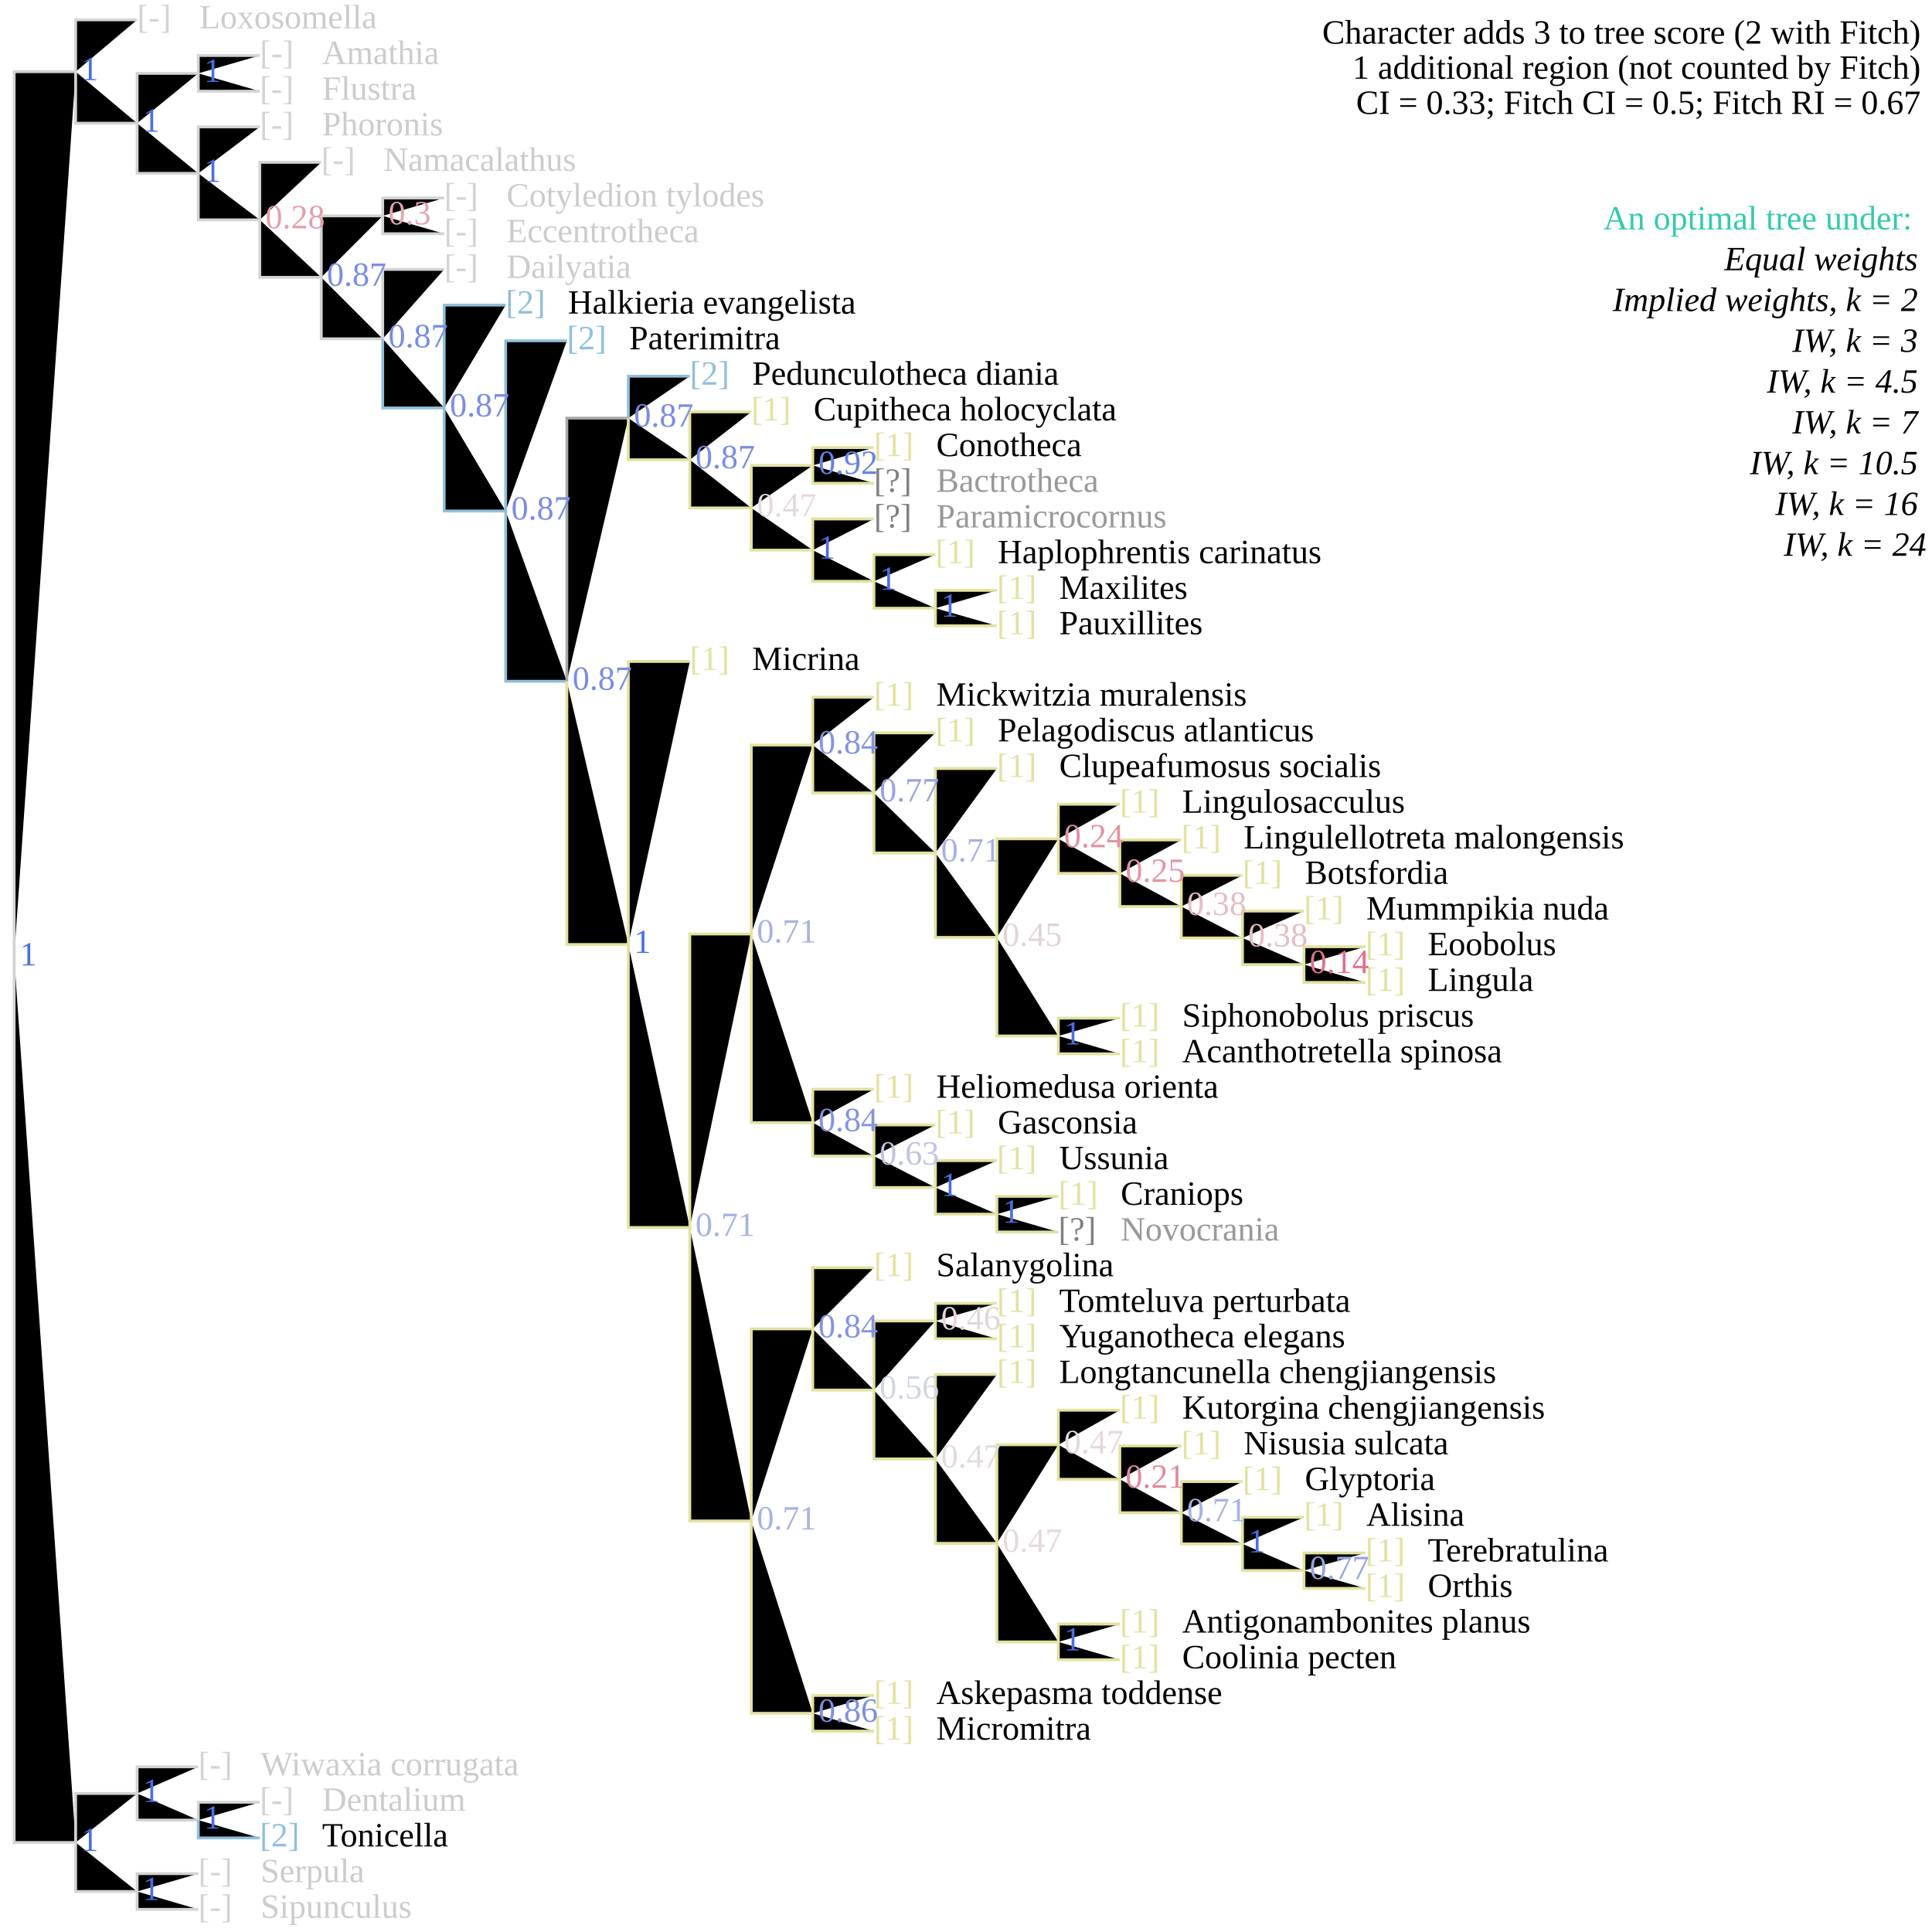
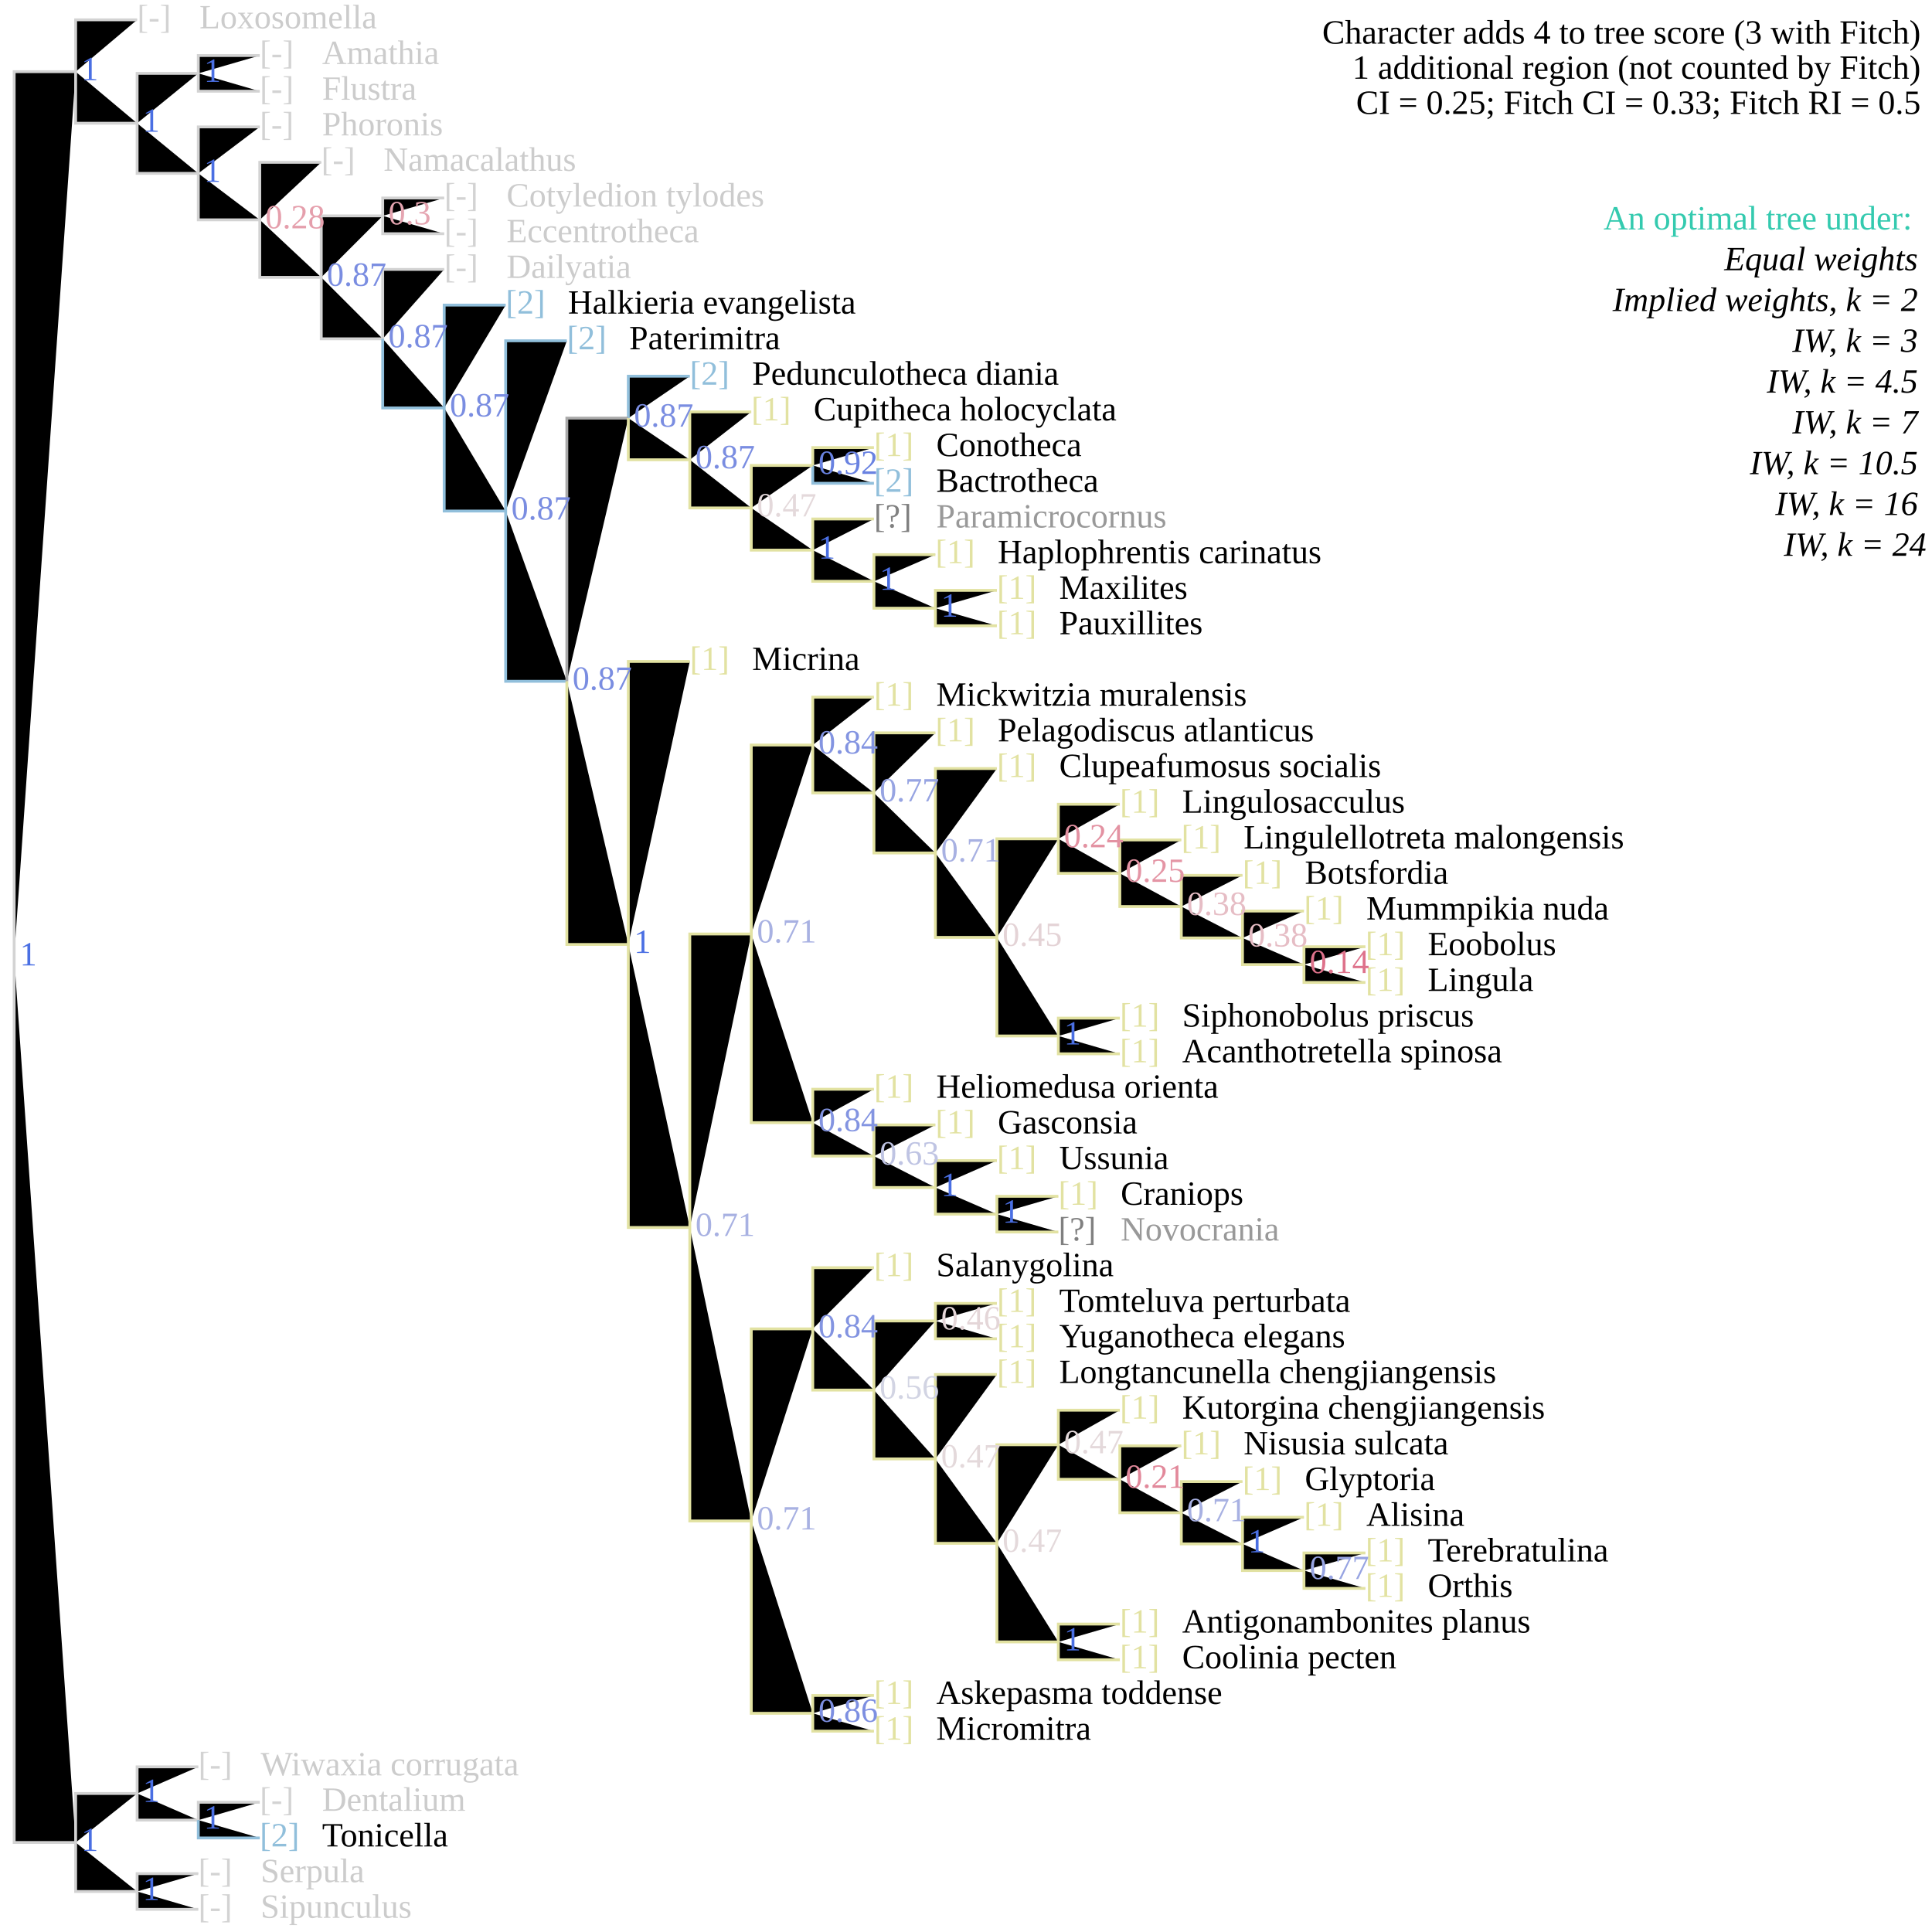
<svg xmlns="http://www.w3.org/2000/svg" version="1.1" width="682" height="682" class="tree" data-char="71">
-   <text x="678" y="15.4" text-anchor="end" class="stepsLabel">Character adds <tspan class="score">3</tspan> to tree score (<tspan class="score fitch">2</tspan> with Fitch)</text>
+   <text x="678" y="15.4" text-anchor="end" class="stepsLabel">Character adds <tspan class="score">4</tspan> to tree score (<tspan class="score fitch">3</tspan> with Fitch)</text>
  <text x="678" y="27.8" text-anchor="end" class="stepsLabel">
    <tspan class="score">1</tspan> additional region (not counted by Fitch)</text>
-   <text x="678" y="40.2" text-anchor="end" class="stepsLabel">CI = 0.33; Fitch CI = 0.5; Fitch RI = 0.67</text>
+   <text x="678" y="40.2" text-anchor="end" class="stepsLabel">CI = 0.25; Fitch CI = 0.33; Fitch RI = 0.5</text>
  <text x="678" y="65" text-anchor="end" class="stepsLabel">
    <tspan dy="16" fill="#34caaf">An optimal tree under:</tspan>
    <tspan x="680" style="font-style:italic" class="thisAn" dy="1.2em">Equal weights</tspan>
    <tspan x="680" style="font-style:italic" class="notThisAn" dy="1.2em">Implied weights, k = 2</tspan>
    <tspan x="680" style="font-style:italic" class="notThisAn" dy="1.2em">IW, k = 3</tspan>
    <tspan x="680" style="font-style:italic" class="notThisAn" dy="1.2em">IW, k = 4.5</tspan>
    <tspan x="680" style="font-style:italic" class="notThisAn" dy="1.2em">IW, k = 7</tspan>
    <tspan x="680" style="font-style:italic" class="notThisAn" dy="1.2em">IW, k = 10.5</tspan>
    <tspan x="680" style="font-style:italic" class="notThisAn" dy="1.2em">IW, k = 16</tspan>
    <tspan x="680" style="font-style:italic" class="notThisAn" dy="1.2em">IW, k = 24</tspan>
  </text>
  <text x="70" y="664.4" fill="lightgrey" class="flag">[-]</text>
  <text x="92" y="664.4" fill="#ccc" class="taxonLabel">Serpula</text>
  <text x="70" y="677" fill="lightgrey" class="flag">[-]</text>
  <text x="92" y="677" fill="#ccc" class="taxonLabel">Sipunculus</text>
  <text x="91.7" y="639.2" fill="lightgrey" class="flag">[-]</text>
  <text x="113.7" y="639.2" fill="#ccc" class="taxonLabel">Dentalium</text>
  <text x="91.7" y="651.8" fill="#91bfdb" class="flag">[2]</text>
  <text x="113.7" y="651.8" fill="#000" class="taxonLabel">Tonicella</text>
  <text x="70" y="626.7" fill="lightgrey" class="flag">[-]</text>
  <text x="92" y="626.7" fill="#ccc" class="taxonLabel">Wiwaxia corrugata</text>
  <text x="308.5" y="601.5" fill="#e2e2a2" class="flag">[1]</text>
  <text x="330.5" y="601.5" fill="#000" class="taxonLabel">Askepasma toddense</text>
  <text x="308.5" y="614.1" fill="#e2e2a2" class="flag">[1]</text>
  <text x="330.5" y="614.1" fill="#000" class="taxonLabel">Micromitra</text>
  <text x="395.3" y="576.3" fill="#e2e2a2" class="flag">[1]</text>
  <text x="417.3" y="576.3" fill="#000" class="taxonLabel">Antigonambonites planus</text>
  <text x="395.3" y="588.9" fill="#e2e2a2" class="flag">[1]</text>
  <text x="417.3" y="588.9" fill="#000" class="taxonLabel">Coolinia pecten</text>
  <text x="482" y="551.2" fill="#e2e2a2" class="flag">[1]</text>
  <text x="504" y="551.2" fill="#000" class="taxonLabel">Terebratulina</text>
  <text x="482" y="563.7" fill="#e2e2a2" class="flag">[1]</text>
  <text x="504" y="563.7" fill="#000" class="taxonLabel">Orthis</text>
  <text x="460.3" y="538.6" fill="#e2e2a2" class="flag">[1]</text>
  <text x="482.3" y="538.6" fill="#000" class="taxonLabel">Alisina</text>
  <text x="438.6" y="526" fill="#e2e2a2" class="flag">[1]</text>
  <text x="460.6" y="526" fill="#000" class="taxonLabel">Glyptoria</text>
  <text x="417" y="513.4" fill="#e2e2a2" class="flag">[1]</text>
  <text x="439" y="513.4" fill="#000" class="taxonLabel">Nisusia sulcata</text>
  <text x="395.3" y="500.8" fill="#e2e2a2" class="flag">[1]</text>
  <text x="417.3" y="500.8" fill="#000" class="taxonLabel">Kutorgina chengjiangensis</text>
  <text x="351.9" y="488.2" fill="#e2e2a2" class="flag">[1]</text>
  <text x="373.9" y="488.2" fill="#000" class="taxonLabel">Longtancunella chengjiangensis</text>
  <text x="351.9" y="463.1" fill="#e2e2a2" class="flag">[1]</text>
  <text x="373.9" y="463.1" fill="#000" class="taxonLabel">Tomteluva perturbata</text>
  <text x="351.9" y="475.6" fill="#e2e2a2" class="flag">[1]</text>
  <text x="373.9" y="475.6" fill="#000" class="taxonLabel">Yuganotheca elegans</text>
  <text x="308.5" y="450.5" fill="#e2e2a2" class="flag">[1]</text>
  <text x="330.5" y="450.5" fill="#000" class="taxonLabel">Salanygolina</text>
  <text x="373.6" y="425.3" fill="#e2e2a2" class="flag">[1]</text>
  <text x="395.6" y="425.3" fill="#000" class="taxonLabel">Craniops</text>
  <text x="373.6" y="437.9" fill="grey" class="flag">[?]</text>
  <text x="395.6" y="437.9" fill="#999" class="taxonLabel">Novocrania</text>
  <text x="351.9" y="412.7" fill="#e2e2a2" class="flag">[1]</text>
  <text x="373.9" y="412.7" fill="#000" class="taxonLabel">Ussunia</text>
  <text x="330.2" y="400.1" fill="#e2e2a2" class="flag">[1]</text>
  <text x="352.2" y="400.1" fill="#000" class="taxonLabel">Gasconsia</text>
  <text x="308.5" y="387.5" fill="#e2e2a2" class="flag">[1]</text>
  <text x="330.5" y="387.5" fill="#000" class="taxonLabel">Heliomedusa orienta</text>
  <text x="395.3" y="362.4" fill="#e2e2a2" class="flag">[1]</text>
  <text x="417.3" y="362.4" fill="#000" class="taxonLabel">Siphonobolus priscus</text>
  <text x="395.3" y="375" fill="#e2e2a2" class="flag">[1]</text>
  <text x="417.3" y="375" fill="#000" class="taxonLabel">Acanthotretella spinosa</text>
  <text x="482" y="337.2" fill="#e2e2a2" class="flag">[1]</text>
  <text x="504" y="337.2" fill="#000" class="taxonLabel">Eoobolus</text>
  <text x="482" y="349.8" fill="#e2e2a2" class="flag">[1]</text>
  <text x="504" y="349.8" fill="#000" class="taxonLabel">Lingula</text>
  <text x="460.3" y="324.6" fill="#e2e2a2" class="flag">[1]</text>
  <text x="482.3" y="324.6" fill="#000" class="taxonLabel">Mummpikia nuda</text>
  <text x="438.6" y="312" fill="#e2e2a2" class="flag">[1]</text>
  <text x="460.6" y="312" fill="#000" class="taxonLabel">Botsfordia</text>
  <text x="417" y="299.5" fill="#e2e2a2" class="flag">[1]</text>
  <text x="439" y="299.5" fill="#000" class="taxonLabel">Lingulellotreta malongensis</text>
  <text x="395.3" y="286.9" fill="#e2e2a2" class="flag">[1]</text>
  <text x="417.3" y="286.9" fill="#000" class="taxonLabel">Lingulosacculus</text>
  <text x="351.9" y="274.3" fill="#e2e2a2" class="flag">[1]</text>
  <text x="373.9" y="274.3" fill="#000" class="taxonLabel">Clupeafumosus socialis</text>
  <text x="330.2" y="261.7" fill="#e2e2a2" class="flag">[1]</text>
  <text x="352.2" y="261.7" fill="#000" class="taxonLabel">Pelagodiscus atlanticus</text>
  <text x="308.5" y="249.1" fill="#e2e2a2" class="flag">[1]</text>
  <text x="330.5" y="249.1" fill="#000" class="taxonLabel">Mickwitzia muralensis</text>
  <text x="243.5" y="236.5" fill="#e2e2a2" class="flag">[1]</text>
  <text x="265.5" y="236.5" fill="#000" class="taxonLabel">Micrina</text>
  <text x="351.9" y="211.4" fill="#e2e2a2" class="flag">[1]</text>
  <text x="373.9" y="211.4" fill="#000" class="taxonLabel">Maxilites</text>
  <text x="351.9" y="223.9" fill="#e2e2a2" class="flag">[1]</text>
  <text x="373.9" y="223.9" fill="#000" class="taxonLabel">Pauxillites</text>
  <text x="330.2" y="198.8" fill="#e2e2a2" class="flag">[1]</text>
  <text x="352.2" y="198.8" fill="#000" class="taxonLabel">Haplophrentis carinatus</text>
  <text x="308.5" y="186.2" fill="grey" class="flag">[?]</text>
  <text x="330.5" y="186.2" fill="#999" class="taxonLabel">Paramicrocornus</text>
  <text x="308.5" y="161" fill="#e2e2a2" class="flag">[1]</text>
  <text x="330.5" y="161" fill="#000" class="taxonLabel">Conotheca</text>
-   <text x="308.5" y="173.6" fill="grey" class="flag">[?]</text>
-   <text x="330.5" y="173.6" fill="#999" class="taxonLabel">Bactrotheca</text>
+   <text x="308.5" y="173.6" fill="#91bfdb" class="flag">[2]</text>
+   <text x="330.5" y="173.6" fill="#000" class="taxonLabel">Bactrotheca</text>
  <text x="265.2" y="148.4" fill="#e2e2a2" class="flag">[1]</text>
  <text x="287.2" y="148.4" fill="#000" class="taxonLabel">Cupitheca holocyclata</text>
  <text x="243.5" y="135.8" fill="#91bfdb" class="flag">[2]</text>
  <text x="265.5" y="135.8" fill="#000" class="taxonLabel">Pedunculotheca diania</text>
  <text x="200.1" y="123.3" fill="#91bfdb" class="flag">[2]</text>
  <text x="222.1" y="123.3" fill="#000" class="taxonLabel">Paterimitra</text>
  <text x="178.5" y="110.7" fill="#91bfdb" class="flag">[2]</text>
  <text x="200.5" y="110.7" fill="#000" class="taxonLabel">Halkieria evangelista</text>
  <text x="156.8" y="98.1" fill="lightgrey" class="flag">[-]</text>
  <text x="178.8" y="98.1" fill="#ccc" class="taxonLabel">Dailyatia</text>
  <text x="156.8" y="72.9" fill="lightgrey" class="flag">[-]</text>
  <text x="178.8" y="72.9" fill="#ccc" class="taxonLabel">Cotyledion tylodes</text>
  <text x="156.8" y="85.5" fill="lightgrey" class="flag">[-]</text>
  <text x="178.8" y="85.5" fill="#ccc" class="taxonLabel">Eccentrotheca</text>
  <text x="113.4" y="60.3" fill="lightgrey" class="flag">[-]</text>
  <text x="135.4" y="60.3" fill="#ccc" class="taxonLabel">Namacalathus</text>
  <text x="91.7" y="47.8" fill="lightgrey" class="flag">[-]</text>
  <text x="113.7" y="47.8" fill="#ccc" class="taxonLabel">Phoronis</text>
  <text x="91.7" y="22.6" fill="lightgrey" class="flag">[-]</text>
  <text x="113.7" y="22.6" fill="#ccc" class="taxonLabel">Amathia</text>
  <text x="91.7" y="35.2" fill="lightgrey" class="flag">[-]</text>
  <text x="113.7" y="35.2" fill="#ccc" class="taxonLabel">Flustra</text>
  <text x="48.4" y="10" fill="lightgrey" class="flag">[-]</text>
  <text x="70.4" y="10" fill="#ccc" class="taxonLabel">Loxosomella</text>
  <path d="M5,337.8V25.3H26.7M26.7,25.3V7H48.4M26.7,25.3V43.5H48.4M48.4,43.5V25.9H70M70,25.9V19.6H91.7M70,25.9V32.2H91.7M48.4,43.5V61.2H70M70,61.2V44.8H91.7M70,61.2V77.6H91.7M91.7,77.6V57.3H113.4M91.7,77.6V97.9H113.4M113.4,97.9V76.2H135.1M135.1,76.2V69.9H156.8M135.1,76.2V82.5H156.8M113.4,97.9V119.6H135.1M135.1,119.6V95.1H156.8M5,337.8V650.4H26.7M26.7,650.4V633.1H48.4M48.4,633.1V623.7H70M48.4,633.1V642.5H70M70,642.5V636.2H91.7M26.7,650.4V667.7H48.4M48.4,667.7V661.4H70M48.4,667.7V674H70" stroke="lightgrey" class="inapplicable" />
-   <path d="M135.1,119.6V144H156.8M156.8,144V107.7H178.5M156.8,144V180.4H178.5M178.5,180.4V120.3H200.1M178.5,180.4V240.5H200.1M221.8,147.6V132.8H243.5M70,642.5V648.8H91.7" stroke="#91bfdb" />
+   <path d="M135.1,119.6V144H156.8M156.8,144V107.7H178.5M156.8,144V180.4H178.5M178.5,180.4V120.3H200.1M178.5,180.4V240.5H200.1M221.8,147.6V132.8H243.5M286.9,164.3V170.6H308.5M70,642.5V648.8H91.7" stroke="#91bfdb" />
  <path d="M200.1,240.5V147.6H221.8" stroke="darkgrey" />
-   <path d="M221.8,147.6V162.3H243.5M243.5,162.3V145.4H265.2M243.5,162.3V179.3H265.2M265.2,179.3V164.3H286.9M286.9,164.3V158H308.5M286.9,164.3V170.6H308.5M265.2,179.3V194.2H286.9M286.9,194.2V183.2H308.5M286.9,194.2V205.2H308.5M308.5,205.2V195.8H330.2M308.5,205.2V214.7H330.2M330.2,214.7V208.4H351.9M330.2,214.7V220.9H351.9M200.1,240.5V333.4H221.8M221.8,333.4V233.5H243.5M221.8,333.4V433.3H243.5M243.5,433.3V329.7H265.2M265.2,329.7V263H286.9M286.9,263V246.1H308.5M286.9,263V279.9H308.5M308.5,279.9V258.7H330.2M308.5,279.9V301.1H330.2M330.2,301.1V271.3H351.9M330.2,301.1V330.9H351.9M351.9,330.9V296.1H373.6M373.6,296.1V283.9H395.3M373.6,296.1V308.3H395.3M395.3,308.3V296.5H417M395.3,308.3V320H417M417,320V309H438.6M417,320V331.1H438.6M438.6,331.1V321.6H460.3M438.6,331.1V340.5H460.3M460.3,340.5V334.2H482M460.3,340.5V346.8H482M351.9,330.9V365.7H373.6M373.6,365.7V359.4H395.3M373.6,365.7V372H395.3M265.2,329.7V396.3H286.9M286.9,396.3V384.5H308.5M286.9,396.3V408.1H308.5M308.5,408.1V397.1H330.2M308.5,408.1V419.2H330.2M330.2,419.2V409.7H351.9M330.2,419.2V428.6H351.9M351.9,428.6V422.3H373.6M351.9,428.6V434.9H373.6M243.5,433.3V536.9H265.2M265.2,536.9V469.1H286.9M286.9,469.1V447.5H308.5M286.9,469.1V490.7H308.5M308.5,490.7V466.3H330.2M330.2,466.3V460.1H351.9M330.2,466.3V472.6H351.9M308.5,490.7V515H330.2M330.2,515V485.2H351.9M330.2,515V544.8H351.9M351.9,544.8V510H373.6M373.6,510V497.8H395.3M373.6,510V522.2H395.3M395.3,522.2V510.4H417M395.3,522.2V534H417M417,534V523H438.6M417,534V545H438.6M438.6,545V535.6H460.3M438.6,545V554.4H460.3M460.3,554.4V548.2H482M460.3,554.4V560.7H482M351.9,544.8V579.6H373.6M373.6,579.6V573.3H395.3M373.6,579.6V585.9H395.3M265.2,536.9V604.8H286.9M286.9,604.8V598.5H308.5M286.9,604.8V611.1H308.5" stroke="#e2e2a2" />
+   <path d="M221.8,147.6V162.3H243.5M243.5,162.3V145.4H265.2M243.5,162.3V179.3H265.2M265.2,179.3V164.3H286.9M286.9,164.3V158H308.5M265.2,179.3V194.2H286.9M286.9,194.2V183.2H308.5M286.9,194.2V205.2H308.5M308.5,205.2V195.8H330.2M308.5,205.2V214.7H330.2M330.2,214.7V208.4H351.9M330.2,214.7V220.9H351.9M200.1,240.5V333.4H221.8M221.8,333.4V233.5H243.5M221.8,333.4V433.3H243.5M243.5,433.3V329.7H265.2M265.2,329.7V263H286.9M286.9,263V246.1H308.5M286.9,263V279.9H308.5M308.5,279.9V258.7H330.2M308.5,279.9V301.1H330.2M330.2,301.1V271.3H351.9M330.2,301.1V330.9H351.9M351.9,330.9V296.1H373.6M373.6,296.1V283.9H395.3M373.6,296.1V308.3H395.3M395.3,308.3V296.5H417M395.3,308.3V320H417M417,320V309H438.6M417,320V331.1H438.6M438.6,331.1V321.6H460.3M438.6,331.1V340.5H460.3M460.3,340.5V334.2H482M460.3,340.5V346.8H482M351.9,330.9V365.7H373.6M373.6,365.7V359.4H395.3M373.6,365.7V372H395.3M265.2,329.7V396.3H286.9M286.9,396.3V384.5H308.5M286.9,396.3V408.1H308.5M308.5,408.1V397.1H330.2M308.5,408.1V419.2H330.2M330.2,419.2V409.7H351.9M330.2,419.2V428.6H351.9M351.9,428.6V422.3H373.6M351.9,428.6V434.9H373.6M243.5,433.3V536.9H265.2M265.2,536.9V469.1H286.9M286.9,469.1V447.5H308.5M286.9,469.1V490.7H308.5M308.5,490.7V466.3H330.2M330.2,466.3V460.1H351.9M330.2,466.3V472.6H351.9M308.5,490.7V515H330.2M330.2,515V485.2H351.9M330.2,515V544.8H351.9M351.9,544.8V510H373.6M373.6,510V497.8H395.3M373.6,510V522.2H395.3M395.3,522.2V510.4H417M395.3,522.2V534H417M417,534V523H438.6M417,534V545H438.6M438.6,545V535.6H460.3M438.6,545V554.4H460.3M460.3,554.4V548.2H482M460.3,554.4V560.7H482M351.9,544.8V579.6H373.6M373.6,579.6V573.3H395.3M373.6,579.6V585.9H395.3M265.2,536.9V604.8H286.9M286.9,604.8V598.5H308.5M286.9,604.8V611.1H308.5" stroke="#e2e2a2" />
  <text x="7" y="340.8" class="node" fill="#4A6FE3">1</text>
  <text x="28.7" y="28.3" class="node" fill="#4A6FE3">1</text>
  <text x="50.4" y="46.5" class="node" fill="#4A6FE3">1</text>
  <text x="72" y="28.9" class="node" fill="#4A6FE3">1</text>
  <text x="72" y="64.2" class="node" fill="#4A6FE3">1</text>
  <text x="93.7" y="80.6" class="node" fill="#E59FAC">0.28</text>
  <text x="115.4" y="100.9" class="node" fill="#7A8DE1">0.87</text>
  <text x="137.1" y="79.2" class="node" fill="#E5A5B1">0.3</text>
  <text x="137.1" y="122.6" class="node" fill="#7A8DE1">0.87</text>
  <text x="158.8" y="147" class="node" fill="#7A8DE1">0.87</text>
  <text x="180.5" y="183.4" class="node" fill="#7A8DE1">0.87</text>
  <text x="202.1" y="243.5" class="node" fill="#7A8DE1">0.87</text>
  <text x="223.8" y="150.6" class="node" fill="#7A8DE1">0.87</text>
  <text x="245.5" y="165.3" class="node" fill="#7A8DE1">0.87</text>
  <text x="267.2" y="182.3" class="node" fill="#E4D9DB">0.47</text>
  <text x="288.9" y="167.3" class="node" fill="#6982E1">0.92</text>
  <text x="288.9" y="197.2" class="node" fill="#4A6FE3">1</text>
  <text x="310.5" y="208.2" class="node" fill="#4A6FE3">1</text>
  <text x="332.2" y="217.7" class="node" fill="#4A6FE3">1</text>
  <text x="223.8" y="336.4" class="node" fill="#4A6FE3">1</text>
  <text x="245.5" y="436.3" class="node" fill="#A8B1E2">0.71</text>
  <text x="267.2" y="332.7" class="node" fill="#A8B1E2">0.71</text>
  <text x="288.9" y="266" class="node" fill="#8394E1">0.84</text>
  <text x="310.5" y="282.9" class="node" fill="#97A4E2">0.77</text>
  <text x="332.2" y="304.1" class="node" fill="#A8B1E2">0.71</text>
  <text x="353.9" y="333.9" class="node" fill="#E4D3D6">0.45</text>
  <text x="375.6" y="299.1" class="node" fill="#E392A2">0.24</text>
  <text x="397.3" y="311.3" class="node" fill="#E495A5">0.25</text>
  <text x="419" y="323" class="node" fill="#E6BDC5">0.38</text>
  <text x="440.6" y="334.1" class="node" fill="#E6BDC5">0.38</text>
  <text x="462.3" y="343.5" class="node" fill="#DE728B">0.14</text>
  <text x="375.6" y="368.7" class="node" fill="#4A6FE3">1</text>
  <text x="288.9" y="399.3" class="node" fill="#8394E1">0.84</text>
  <text x="310.5" y="411.1" class="node" fill="#BFC4E3">0.63</text>
  <text x="332.2" y="422.2" class="node" fill="#4A6FE3">1</text>
  <text x="353.9" y="431.6" class="node" fill="#4A6FE3">1</text>
  <text x="267.2" y="539.9" class="node" fill="#A8B1E2">0.71</text>
  <text x="288.9" y="472.1" class="node" fill="#8394E1">0.84</text>
  <text x="310.5" y="493.7" class="node" fill="#D2D4E3">0.56</text>
  <text x="332.2" y="469.3" class="node" fill="#E4D6D8">0.46</text>
  <text x="332.2" y="518" class="node" fill="#E4D9DB">0.47</text>
  <text x="353.9" y="547.8" class="node" fill="#E4D9DB">0.47</text>
  <text x="375.6" y="513" class="node" fill="#E4D9DB">0.47</text>
  <text x="397.3" y="525.2" class="node" fill="#E2899B">0.21</text>
  <text x="419" y="537" class="node" fill="#A8B1E2">0.71</text>
  <text x="440.6" y="548" class="node" fill="#4A6FE3">1</text>
  <text x="462.3" y="557.4" class="node" fill="#97A4E2">0.77</text>
  <text x="375.6" y="582.6" class="node" fill="#4A6FE3">1</text>
  <text x="288.9" y="607.8" class="node" fill="#7D8FE1">0.86</text>
  <text x="28.7" y="653.4" class="node" fill="#4A6FE3">1</text>
  <text x="50.4" y="636.1" class="node" fill="#4A6FE3">1</text>
  <text x="72" y="645.5" class="node" fill="#4A6FE3">1</text>
  <text x="50.4" y="670.7" class="node" fill="#4A6FE3">1</text>
</svg>
